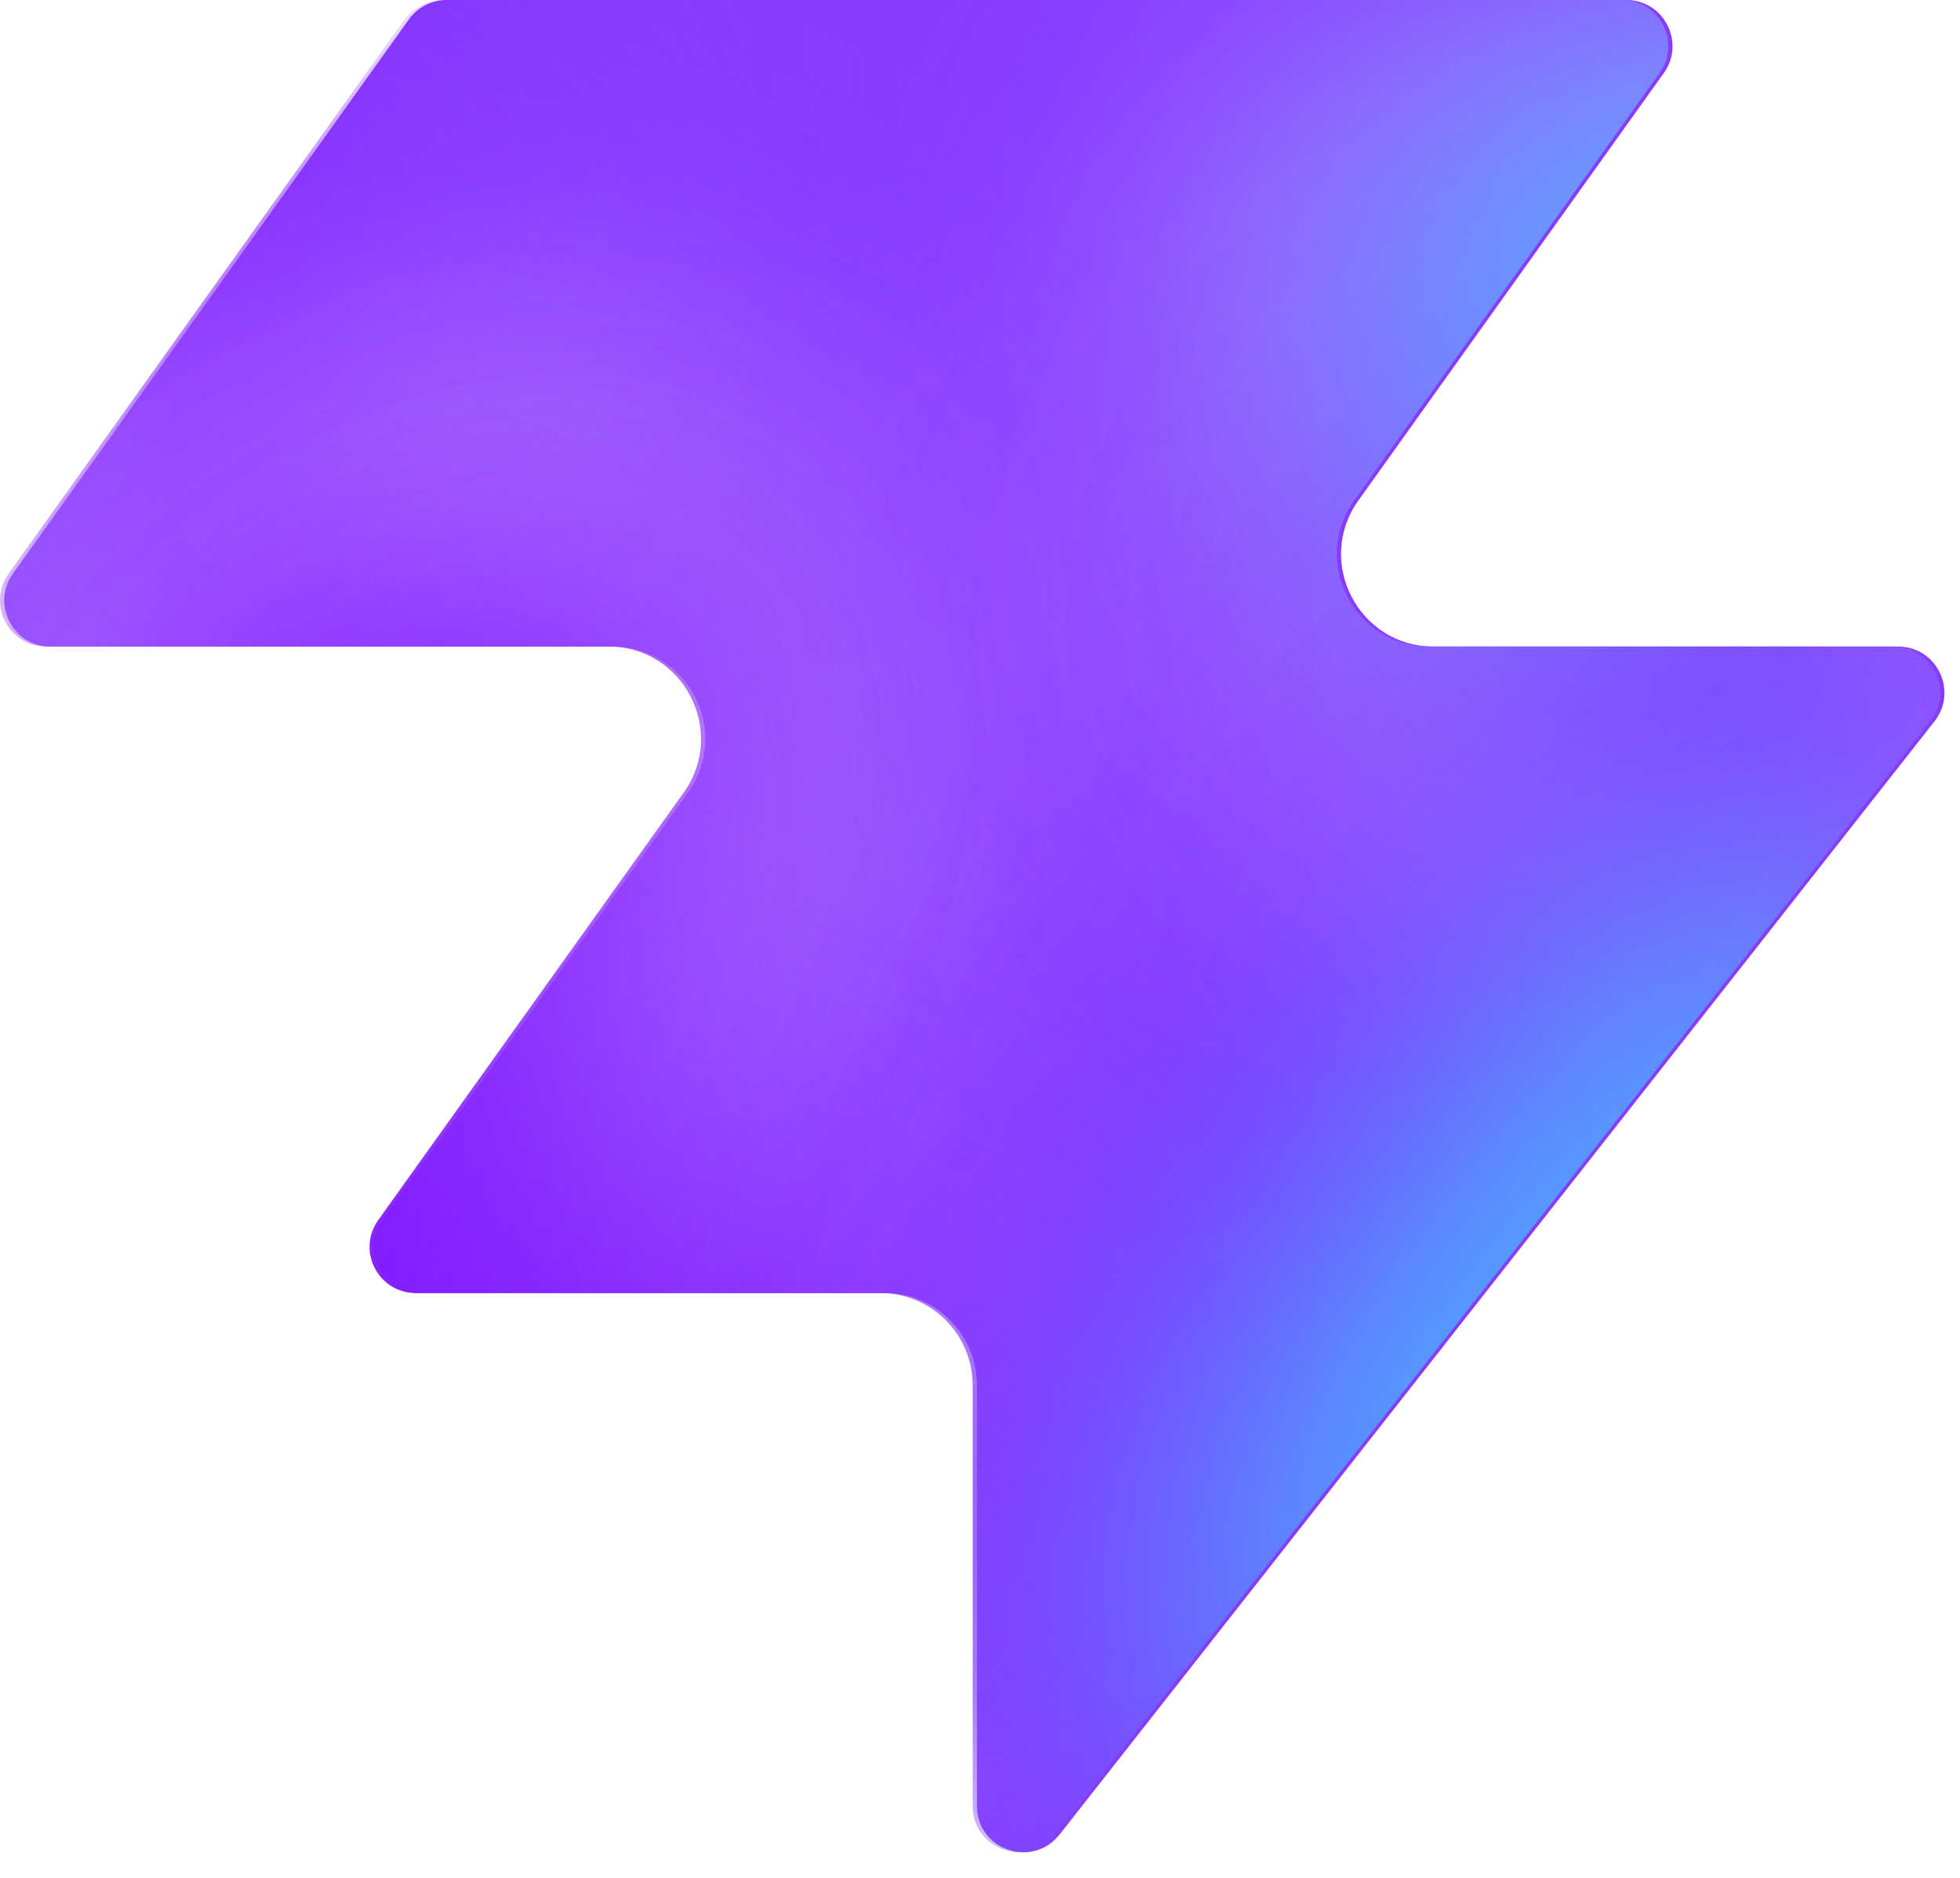
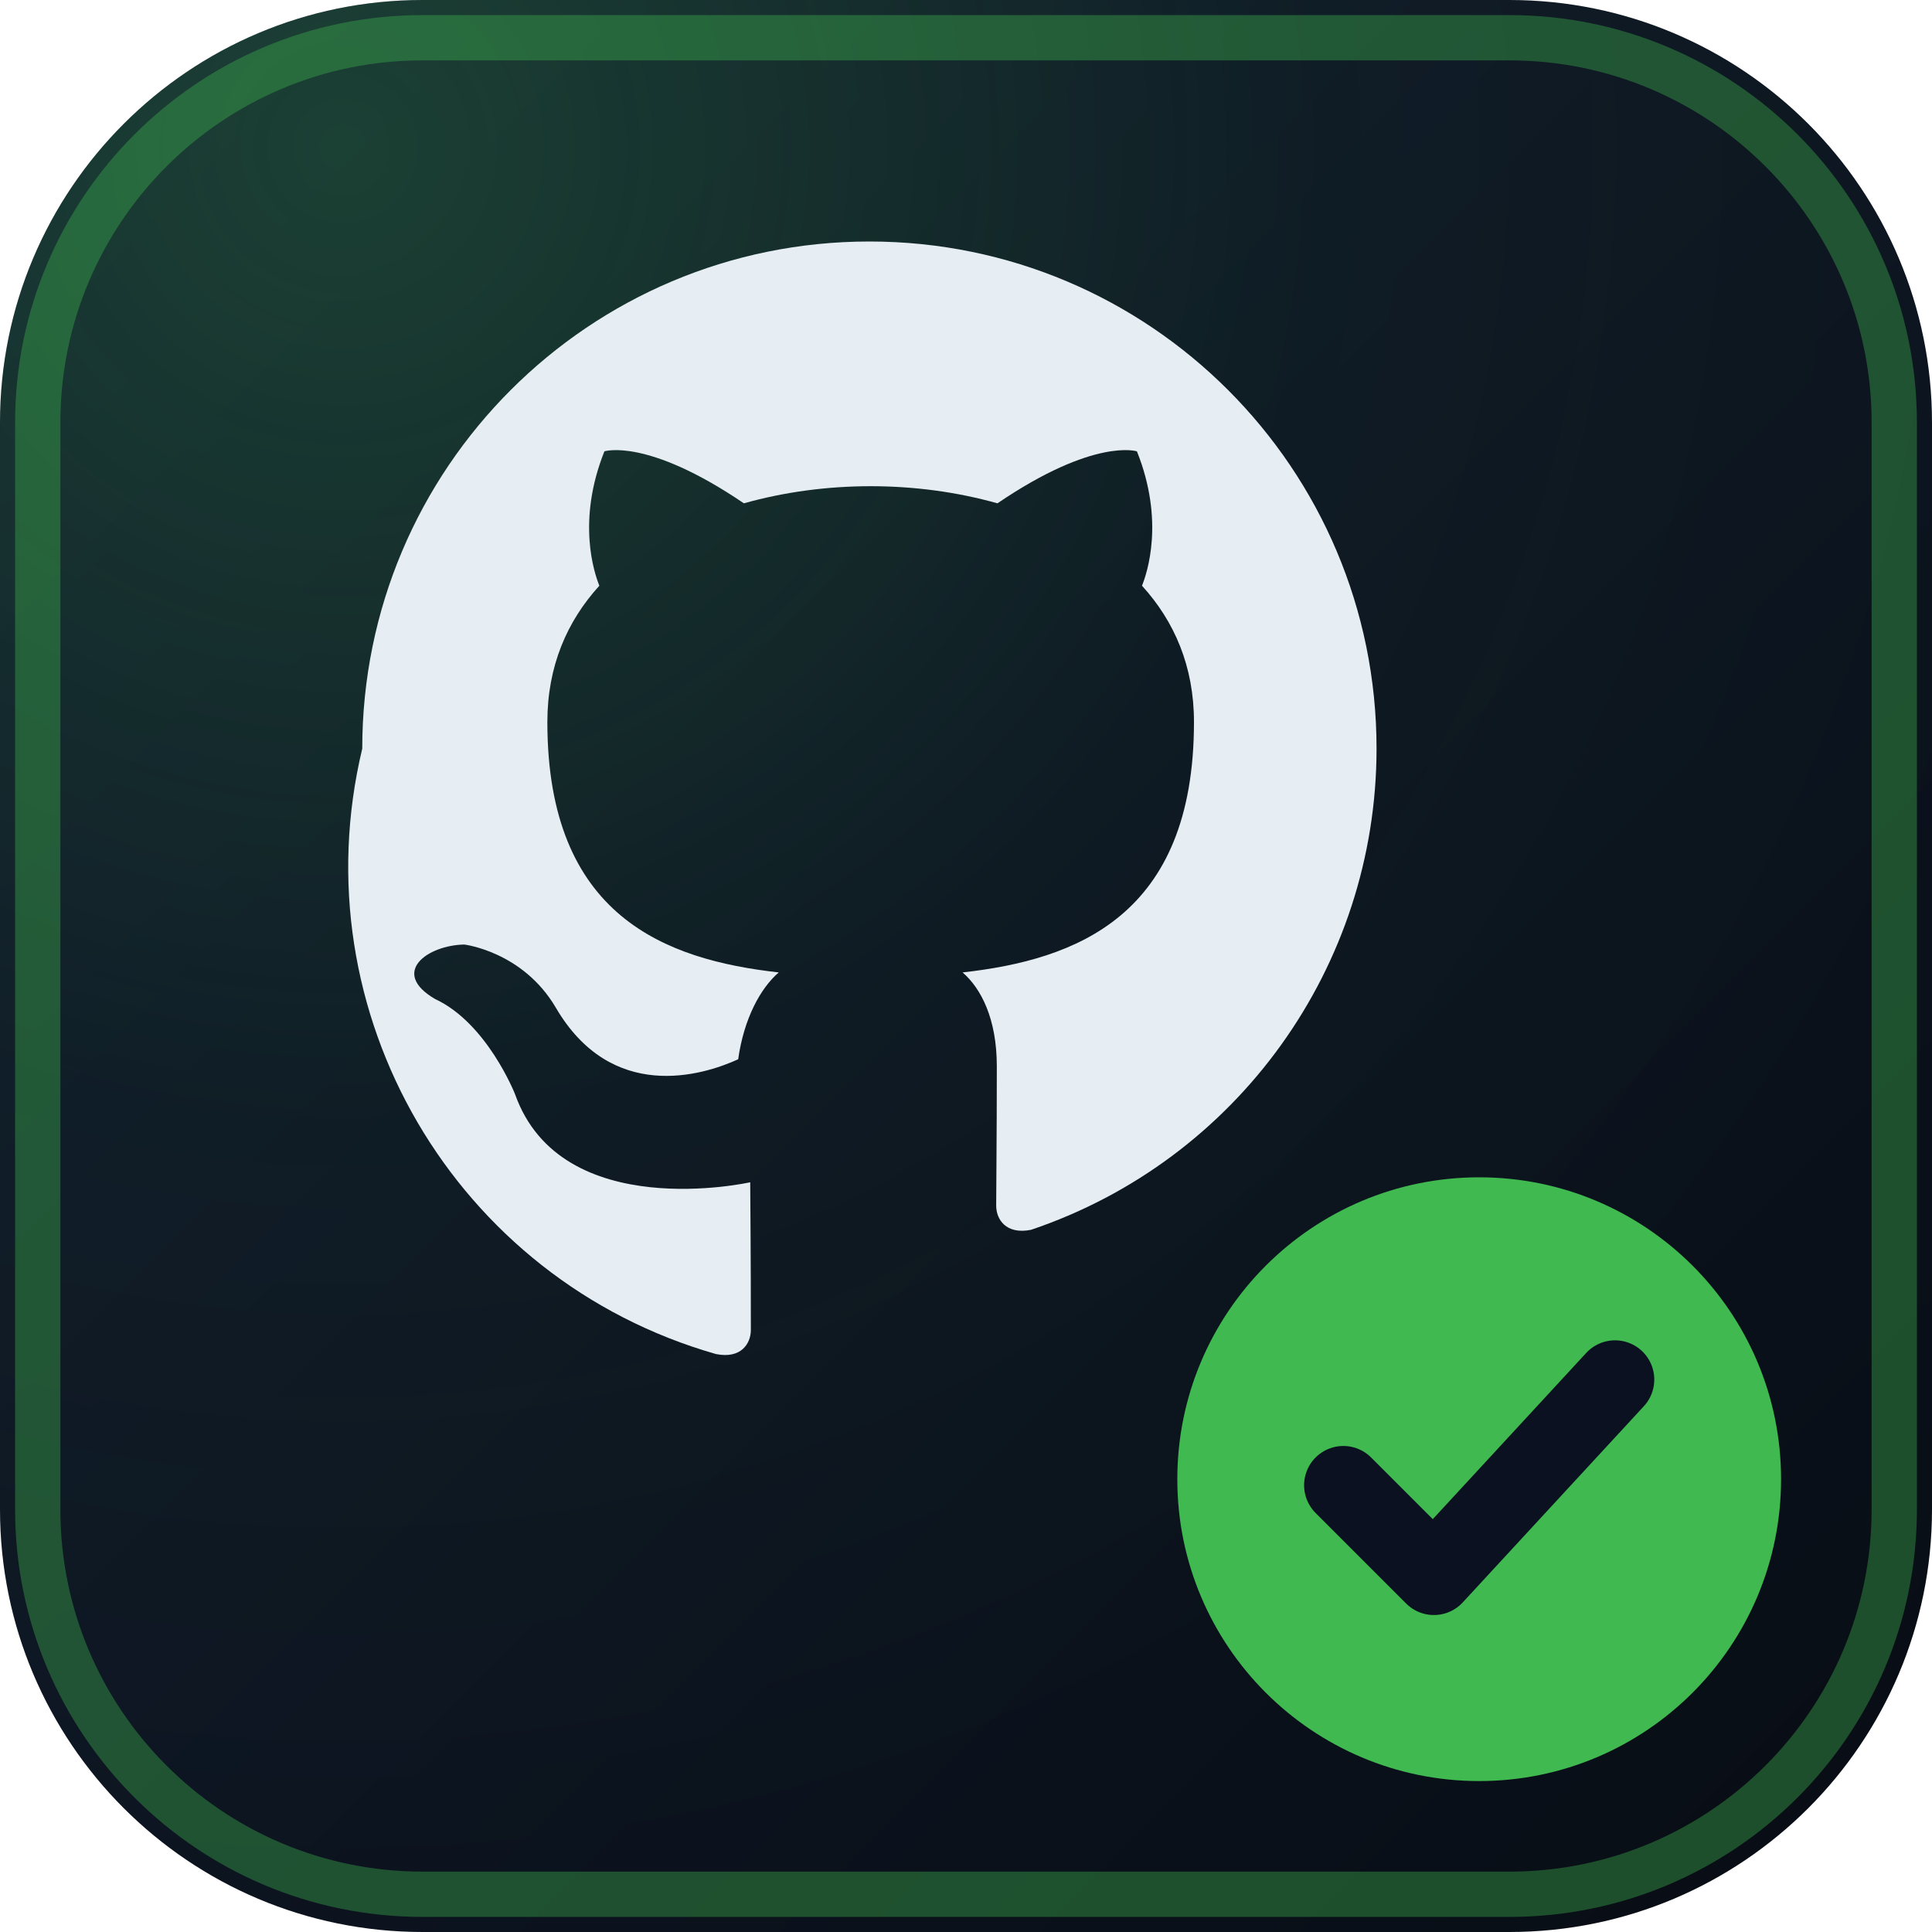
- <svg xmlns="http://www.w3.org/2000/svg" width="48" height="46" fill="none" viewBox="0 0 48 46">
-   <path fill="#863bff" d="M25.946 44.938c-.664.845-2.021.375-2.021-.698V33.937a2.26 2.26 0 0 0-2.262-2.262H10.287c-.92 0-1.456-1.04-.92-1.788l7.48-10.471c1.07-1.497 0-3.578-1.842-3.578H1.237c-.92 0-1.456-1.04-.92-1.788L10.013.474c.214-.297.556-.474.92-.474h28.894c.92 0 1.456 1.04.92 1.788l-7.48 10.471c-1.07 1.498 0 3.579 1.842 3.579h11.377c.943 0 1.473 1.088.89 1.83L25.947 44.94z" style="fill:#863bff;fill:color(display-p3 .525 .23 1);fill-opacity:1" />
-   <mask id="a" width="48" height="46" x="0" y="0" maskUnits="userSpaceOnUse" style="mask-type:alpha">
-     <path fill="#000" d="M25.842 44.938c-.664.844-2.021.375-2.021-.698V33.937a2.26 2.26 0 0 0-2.262-2.262H10.183c-.92 0-1.456-1.04-.92-1.788l7.48-10.471c1.07-1.498 0-3.579-1.842-3.579H1.133c-.92 0-1.456-1.04-.92-1.787L9.91.473c.214-.297.556-.474.92-.474h28.894c.92 0 1.456 1.04.92 1.788l-7.48 10.471c-1.07 1.498 0 3.578 1.842 3.578h11.377c.943 0 1.473 1.088.89 1.832L25.843 44.94z" style="fill:#000;fill-opacity:1" />
-   </mask>
-   <g mask="url(#a)">
-     <g filter="url(#b)">
-       <ellipse cx="5.508" cy="14.704" fill="#ede6ff" rx="5.508" ry="14.704" style="fill:#ede6ff;fill:color(display-p3 .927 .903 1);fill-opacity:1" transform="matrix(.00324 1 1 -.00324 -4.47 31.516)" />
-     </g>
-     <g filter="url(#c)">
-       <ellipse cx="10.399" cy="29.851" fill="#ede6ff" rx="10.399" ry="29.851" style="fill:#ede6ff;fill:color(display-p3 .927 .903 1);fill-opacity:1" transform="matrix(.00324 1 1 -.00324 -39.328 7.883)" />
-     </g>
-     <g filter="url(#d)">
-       <ellipse cx="5.508" cy="30.487" fill="#7e14ff" rx="5.508" ry="30.487" style="fill:#7e14ff;fill:color(display-p3 .492 .077 1);fill-opacity:1" transform="rotate(89.814 -25.913 -14.639)scale(1 -1)" />
-     </g>
-     <g filter="url(#e)">
-       <ellipse cx="5.508" cy="30.599" fill="#7e14ff" rx="5.508" ry="30.599" style="fill:#7e14ff;fill:color(display-p3 .492 .077 1);fill-opacity:1" transform="rotate(89.814 -32.644 -3.334)scale(1 -1)" />
-     </g>
-     <g filter="url(#f)">
-       <ellipse cx="5.508" cy="30.599" fill="#7e14ff" rx="5.508" ry="30.599" style="fill:#7e14ff;fill:color(display-p3 .492 .077 1);fill-opacity:1" transform="matrix(.00324 1 1 -.00324 -34.34 30.47)" />
-     </g>
-     <g filter="url(#g)">
-       <ellipse cx="14.072" cy="22.078" fill="#ede6ff" rx="14.072" ry="22.078" style="fill:#ede6ff;fill:color(display-p3 .927 .903 1);fill-opacity:1" transform="rotate(93.35 24.506 48.493)scale(-1 1)" />
-     </g>
-     <g filter="url(#h)">
-       <ellipse cx="3.47" cy="21.501" fill="#7e14ff" rx="3.47" ry="21.501" style="fill:#7e14ff;fill:color(display-p3 .492 .077 1);fill-opacity:1" transform="rotate(89.009 28.708 47.59)scale(-1 1)" />
-     </g>
-     <g filter="url(#i)">
-       <ellipse cx="3.47" cy="21.501" fill="#7e14ff" rx="3.47" ry="21.501" style="fill:#7e14ff;fill:color(display-p3 .492 .077 1);fill-opacity:1" transform="rotate(89.009 28.708 47.59)scale(-1 1)" />
-     </g>
-     <g filter="url(#j)">
-       <ellipse cx=".387" cy="8.972" fill="#7e14ff" rx="4.407" ry="29.108" style="fill:#7e14ff;fill:color(display-p3 .492 .077 1);fill-opacity:1" transform="rotate(39.51 .387 8.972)" />
-     </g>
-     <g filter="url(#k)">
-       <ellipse cx="47.523" cy="-6.092" fill="#7e14ff" rx="4.407" ry="29.108" style="fill:#7e14ff;fill:color(display-p3 .492 .077 1);fill-opacity:1" transform="rotate(37.892 47.523 -6.092)" />
-     </g>
-     <g filter="url(#l)">
-       <ellipse cx="41.412" cy="6.333" fill="#47bfff" rx="5.971" ry="9.665" style="fill:#47bfff;fill:color(display-p3 .28 .748 1);fill-opacity:1" transform="rotate(37.892 41.412 6.333)" />
-     </g>
-     <g filter="url(#m)">
-       <ellipse cx="-1.879" cy="38.332" fill="#7e14ff" rx="4.407" ry="29.108" style="fill:#7e14ff;fill:color(display-p3 .492 .077 1);fill-opacity:1" transform="rotate(37.892 -1.88 38.332)" />
-     </g>
-     <g filter="url(#n)">
-       <ellipse cx="-1.879" cy="38.332" fill="#7e14ff" rx="4.407" ry="29.108" style="fill:#7e14ff;fill:color(display-p3 .492 .077 1);fill-opacity:1" transform="rotate(37.892 -1.88 38.332)" />
-     </g>
-     <g filter="url(#o)">
-       <ellipse cx="35.651" cy="29.907" fill="#7e14ff" rx="4.407" ry="29.108" style="fill:#7e14ff;fill:color(display-p3 .492 .077 1);fill-opacity:1" transform="rotate(37.892 35.651 29.907)" />
-     </g>
-     <g filter="url(#p)">
-       <ellipse cx="38.418" cy="32.4" fill="#47bfff" rx="5.971" ry="15.297" style="fill:#47bfff;fill:color(display-p3 .28 .748 1);fill-opacity:1" transform="rotate(37.892 38.418 32.4)" />
-     </g>
+ <svg xmlns="http://www.w3.org/2000/svg" viewBox="0 0 64 64" role="img" aria-label="GitHub Yearly">
+   <defs>
+     <linearGradient id="bg" x1="0" y1="0" x2="1" y2="1">
+       <stop offset="0" stop-color="#111c2e" />
+       <stop offset="1" stop-color="#080d14" />
+     </linearGradient>
+     <radialGradient id="glow" cx="0.18" cy="0.08" r="0.9">
+       <stop offset="0" stop-color="#3fb950" stop-opacity="0.24" />
+       <stop offset="0.55" stop-color="#3fb950" stop-opacity="0.04" />
+       <stop offset="1" stop-color="#3fb950" stop-opacity="0" />
+     </radialGradient>
+   </defs>
+   <rect width="64" height="64" rx="14" fill="url(#bg)" />
+   <rect width="64" height="64" rx="14" fill="url(#glow)" />
+   <rect x="1.25" y="1.25" width="61.5" height="61.5" rx="12.75" fill="none" stroke="#3fb950" stroke-opacity="0.38" stroke-width="1.5" />
+   <g transform="translate(12 8) scale(2.1)" fill="#e6edf3">
+     <path d="M8 0c4.42 0 8 3.58 8 8a8.013 8.013 0 0 1-5.45 7.59c-.4.08-.55-.17-.55-.38 0-.27.01-1.13.01-2.2 0-.75-.25-1.23-.54-1.48 1.78-.2 3.65-.88 3.65-3.95 0-.88-.31-1.59-.82-2.15.08-.2.36-1.02-.08-2.12 0 0-.67-.22-2.2.82-.64-.18-1.32-.27-2-.27-.68 0-1.36.09-2 .27-1.53-1.04-2.2-.82-2.2-.82-.44 1.1-.16 1.92-.08 2.12-.51.56-.82 1.27-.82 2.15 0 3.07 1.87 3.75 3.65 3.95-.29.25-.55.73-.64 1.37-.57.26-2 .69-2.88-.82-.52-.88-1.44-.99-1.44-.99-.58.01-1.18.44-.46.86.82.38 1.26 1.5 1.26 1.5.73 2.06 3.71 1.39 3.71 1.39.01 1.23.01 2.02.01 2.33 0 .21-.15.46-.55.38A7.995 7.995 0 0 1 0 8c0-4.42 3.58-8 8-8Z" />
  </g>
-   <defs>
-     <filter id="b" width="60.045" height="41.654" x="-19.77" y="16.149" color-interpolation-filters="sRGB" filterUnits="userSpaceOnUse">
-       <feFlood flood-opacity="0" result="BackgroundImageFix" />
-       <feBlend in="SourceGraphic" in2="BackgroundImageFix" result="shape" />
-       <feGaussianBlur result="effect1_foregroundBlur_2002_17158" stdDeviation="7.659" />
-     </filter>
-     <filter id="c" width="90.34" height="51.437" x="-54.613" y="-7.533" color-interpolation-filters="sRGB" filterUnits="userSpaceOnUse">
-       <feFlood flood-opacity="0" result="BackgroundImageFix" />
-       <feBlend in="SourceGraphic" in2="BackgroundImageFix" result="shape" />
-       <feGaussianBlur result="effect1_foregroundBlur_2002_17158" stdDeviation="7.659" />
-     </filter>
-     <filter id="d" width="79.355" height="29.4" x="-49.64" y="2.03" color-interpolation-filters="sRGB" filterUnits="userSpaceOnUse">
-       <feFlood flood-opacity="0" result="BackgroundImageFix" />
-       <feBlend in="SourceGraphic" in2="BackgroundImageFix" result="shape" />
-       <feGaussianBlur result="effect1_foregroundBlur_2002_17158" stdDeviation="4.596" />
-     </filter>
-     <filter id="e" width="79.579" height="29.4" x="-45.045" y="20.029" color-interpolation-filters="sRGB" filterUnits="userSpaceOnUse">
-       <feFlood flood-opacity="0" result="BackgroundImageFix" />
-       <feBlend in="SourceGraphic" in2="BackgroundImageFix" result="shape" />
-       <feGaussianBlur result="effect1_foregroundBlur_2002_17158" stdDeviation="4.596" />
-     </filter>
-     <filter id="f" width="79.579" height="29.4" x="-43.513" y="21.178" color-interpolation-filters="sRGB" filterUnits="userSpaceOnUse">
-       <feFlood flood-opacity="0" result="BackgroundImageFix" />
-       <feBlend in="SourceGraphic" in2="BackgroundImageFix" result="shape" />
-       <feGaussianBlur result="effect1_foregroundBlur_2002_17158" stdDeviation="4.596" />
-     </filter>
-     <filter id="g" width="74.749" height="58.852" x="15.756" y="-17.901" color-interpolation-filters="sRGB" filterUnits="userSpaceOnUse">
-       <feFlood flood-opacity="0" result="BackgroundImageFix" />
-       <feBlend in="SourceGraphic" in2="BackgroundImageFix" result="shape" />
-       <feGaussianBlur result="effect1_foregroundBlur_2002_17158" stdDeviation="7.659" />
-     </filter>
-     <filter id="h" width="61.377" height="25.362" x="23.548" y="2.284" color-interpolation-filters="sRGB" filterUnits="userSpaceOnUse">
-       <feFlood flood-opacity="0" result="BackgroundImageFix" />
-       <feBlend in="SourceGraphic" in2="BackgroundImageFix" result="shape" />
-       <feGaussianBlur result="effect1_foregroundBlur_2002_17158" stdDeviation="4.596" />
-     </filter>
-     <filter id="i" width="61.377" height="25.362" x="23.548" y="2.284" color-interpolation-filters="sRGB" filterUnits="userSpaceOnUse">
-       <feFlood flood-opacity="0" result="BackgroundImageFix" />
-       <feBlend in="SourceGraphic" in2="BackgroundImageFix" result="shape" />
-       <feGaussianBlur result="effect1_foregroundBlur_2002_17158" stdDeviation="4.596" />
-     </filter>
-     <filter id="j" width="56.045" height="63.649" x="-27.636" y="-22.853" color-interpolation-filters="sRGB" filterUnits="userSpaceOnUse">
-       <feFlood flood-opacity="0" result="BackgroundImageFix" />
-       <feBlend in="SourceGraphic" in2="BackgroundImageFix" result="shape" />
-       <feGaussianBlur result="effect1_foregroundBlur_2002_17158" stdDeviation="4.596" />
-     </filter>
-     <filter id="k" width="54.814" height="64.646" x="20.116" y="-38.415" color-interpolation-filters="sRGB" filterUnits="userSpaceOnUse">
-       <feFlood flood-opacity="0" result="BackgroundImageFix" />
-       <feBlend in="SourceGraphic" in2="BackgroundImageFix" result="shape" />
-       <feGaussianBlur result="effect1_foregroundBlur_2002_17158" stdDeviation="4.596" />
-     </filter>
-     <filter id="l" width="33.541" height="35.313" x="24.641" y="-11.323" color-interpolation-filters="sRGB" filterUnits="userSpaceOnUse">
-       <feFlood flood-opacity="0" result="BackgroundImageFix" />
-       <feBlend in="SourceGraphic" in2="BackgroundImageFix" result="shape" />
-       <feGaussianBlur result="effect1_foregroundBlur_2002_17158" stdDeviation="4.596" />
-     </filter>
-     <filter id="m" width="54.814" height="64.646" x="-29.286" y="6.009" color-interpolation-filters="sRGB" filterUnits="userSpaceOnUse">
-       <feFlood flood-opacity="0" result="BackgroundImageFix" />
-       <feBlend in="SourceGraphic" in2="BackgroundImageFix" result="shape" />
-       <feGaussianBlur result="effect1_foregroundBlur_2002_17158" stdDeviation="4.596" />
-     </filter>
-     <filter id="n" width="54.814" height="64.646" x="-29.286" y="6.009" color-interpolation-filters="sRGB" filterUnits="userSpaceOnUse">
-       <feFlood flood-opacity="0" result="BackgroundImageFix" />
-       <feBlend in="SourceGraphic" in2="BackgroundImageFix" result="shape" />
-       <feGaussianBlur result="effect1_foregroundBlur_2002_17158" stdDeviation="4.596" />
-     </filter>
-     <filter id="o" width="54.814" height="64.646" x="8.244" y="-2.416" color-interpolation-filters="sRGB" filterUnits="userSpaceOnUse">
-       <feFlood flood-opacity="0" result="BackgroundImageFix" />
-       <feBlend in="SourceGraphic" in2="BackgroundImageFix" result="shape" />
-       <feGaussianBlur result="effect1_foregroundBlur_2002_17158" stdDeviation="4.596" />
-     </filter>
-     <filter id="p" width="39.409" height="43.623" x="18.713" y="10.588" color-interpolation-filters="sRGB" filterUnits="userSpaceOnUse">
-       <feFlood flood-opacity="0" result="BackgroundImageFix" />
-       <feBlend in="SourceGraphic" in2="BackgroundImageFix" result="shape" />
-       <feGaussianBlur result="effect1_foregroundBlur_2002_17158" stdDeviation="4.596" />
-     </filter>
-   </defs>
+   <circle cx="49" cy="49" r="10" fill="#3fb950" />
+   <path d="M44.5 49.2l3 3 6-6.5" fill="none" stroke="#0b1120" stroke-width="2.6" stroke-linecap="round" stroke-linejoin="round" />
</svg>
